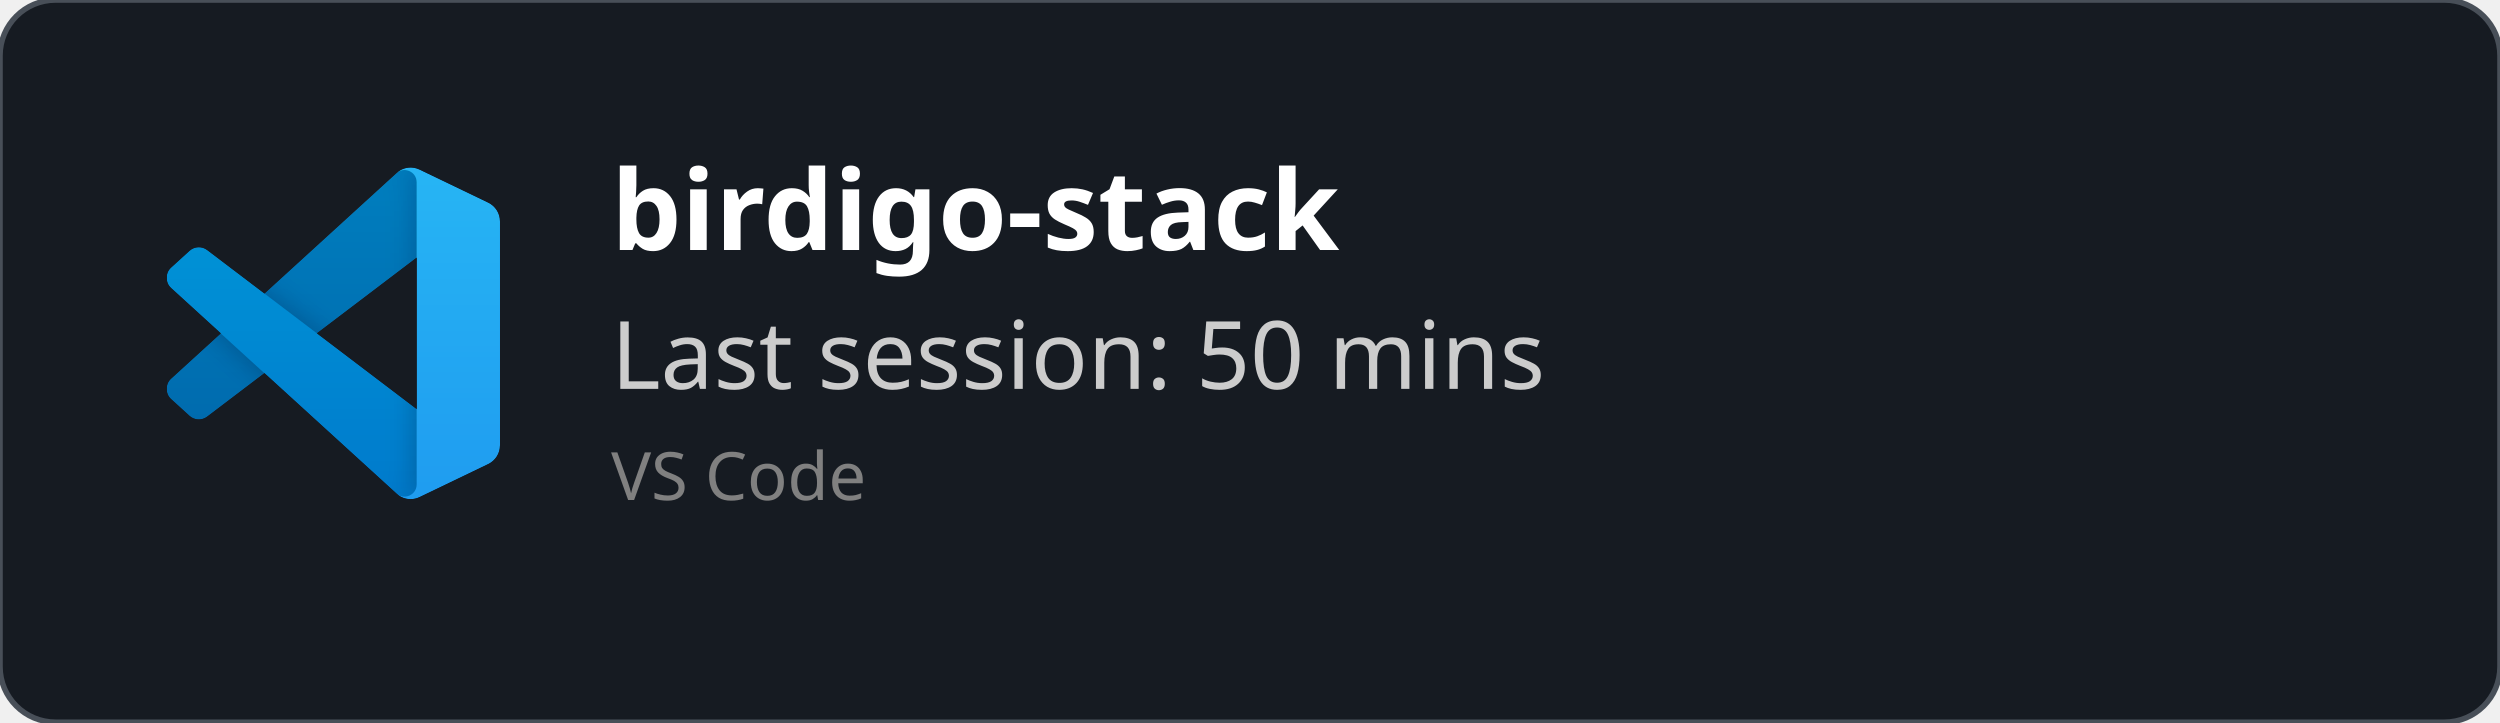
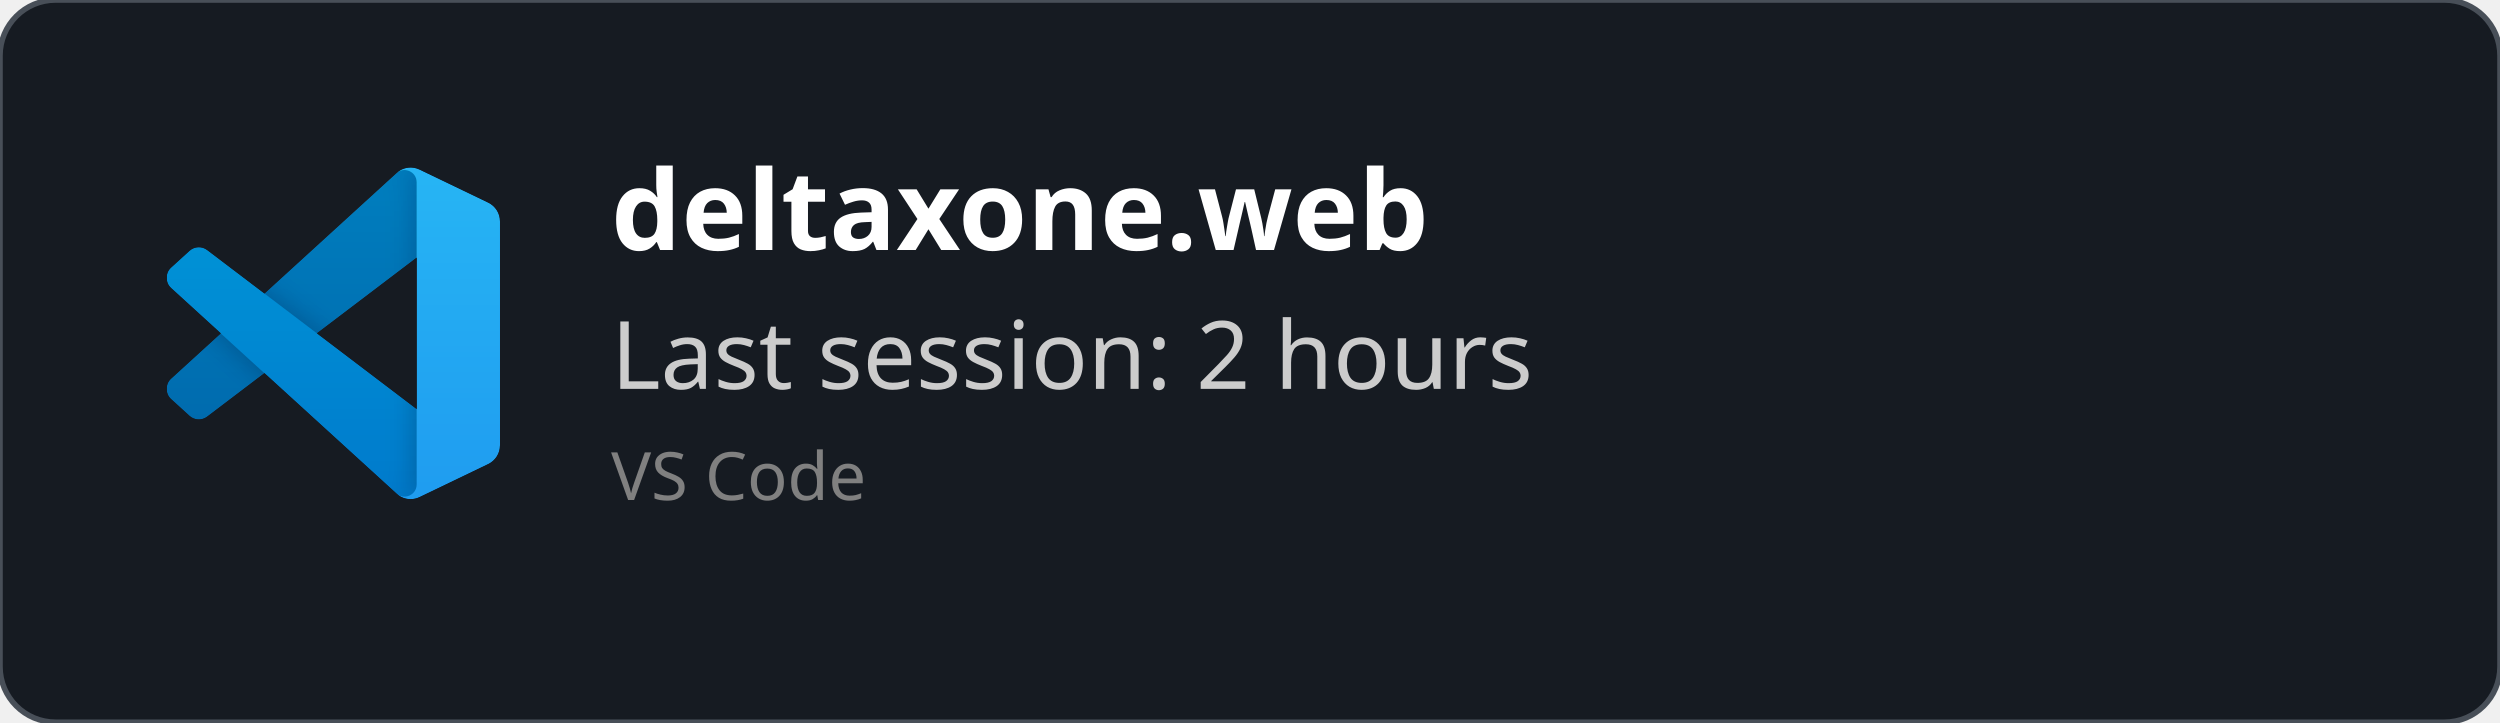
<svg xmlns="http://www.w3.org/2000/svg" width="450" height="130" viewBox="0 0 450 130" fill="none" role="img">
  <style>
    *{
        font-family: 'Segoe UI', Ubuntu, monospace
    }
    </style>
  <defs>
    <clipPath id="horizontalClip" x="20" y="20" width="500" height="200">
      <rect x="90" y="20" width="300" height="50" />
    </clipPath>
  </defs>
  <rect width="450" height="130" fill="rgba(22,27,34)" stroke="#484f58" stroke-width="1" fill-opacity="1" stroke-opacity="1" x="0" y="0" rx="10px" ry="10px">
    </rect>
  <svg width="60" height="60" x="30" y="30" viewBox="0 0 100 100" fill="none" id="vscode">
    <mask id="mask0" mask-type="alpha" maskUnits="userSpaceOnUse" x="0" y="0" width="100" height="100">
      <path fill-rule="evenodd" clip-rule="evenodd" d="M70.912 99.317C72.487 99.931 74.283 99.891 75.873 99.126L96.461 89.22C98.624 88.179 100 85.989 100 83.587V16.413C100 14.011 98.624 11.822 96.461 10.781L75.873 0.874C73.786 -0.13 71.345 0.116 69.513 1.447C69.252 1.637 69.003 1.849 68.769 2.083L29.355 38.041L12.187 25.01C10.589 23.797 8.354 23.896 6.869 25.246L1.363 30.255C-0.453 31.906 -0.455 34.763 1.359 36.417L16.247 50L1.359 63.583C-0.455 65.237 -0.453 68.094 1.363 69.745L6.869 74.754C8.354 76.104 10.589 76.204 12.187 74.99L29.355 61.959L68.769 97.917C69.392 98.541 70.125 99.01 70.912 99.317ZM75.015 27.299L45.109 50L75.015 72.701V27.299Z" fill="white" />
    </mask>
    <g mask="url(#mask0)">
      <path d="M96.461 10.796L75.857 0.876C73.472 -0.273 70.622 0.212 68.75 2.083L1.299 63.583C-0.516 65.237 -0.514 68.094 1.303 69.745L6.813 74.754C8.298 76.104 10.535 76.204 12.134 74.99L93.361 13.37C96.086 11.303 100 13.246 100 16.667V16.427C100 14.027 98.625 11.838 96.461 10.796Z" fill="#0065A9" />
      <g filter="url(#filter0_d)">
        <path d="M96.461 89.204L75.857 99.124C73.472 100.273 70.622 99.788 68.75 97.917L1.299 36.417C-0.516 34.763 -0.514 31.906 1.303 30.255L6.813 25.246C8.298 23.896 10.535 23.796 12.134 25.009L93.361 86.63C96.086 88.697 100 86.754 100 83.333V83.573C100 85.974 98.625 88.162 96.461 89.204Z" fill="#007ACC" />
      </g>
      <g filter="url(#filter1_d)">
        <path d="M75.858 99.126C73.472 100.274 70.622 99.788 68.75 97.917C71.056 100.223 75 98.59 75 95.328V4.672C75 1.41 71.056 -0.223 68.75 2.083C70.622 0.211 73.472 -0.274 75.858 0.874L96.459 10.781C98.623 11.822 100 14.011 100 16.413V83.587C100 85.989 98.623 88.179 96.459 89.22L75.858 99.126Z" fill="#1F9CF0" />
      </g>
      <g style="mix-blend-mode:overlay" opacity="0.25">
        <path fill-rule="evenodd" clip-rule="evenodd" d="M70.851 99.317C72.426 99.931 74.222 99.891 75.812 99.126L96.4 89.22C98.563 88.179 99.939 85.989 99.939 83.587V16.413C99.939 14.011 98.564 11.822 96.4 10.781L75.812 0.874C73.725 -0.13 71.284 0.116 69.453 1.447C69.191 1.637 68.942 1.849 68.708 2.083L29.294 38.041L12.126 25.01C10.528 23.796 8.293 23.896 6.809 25.246L1.302 30.255C-0.513 31.906 -0.515 34.763 1.298 36.417L16.186 50L1.298 63.583C-0.515 65.237 -0.513 68.094 1.302 69.745L6.809 74.754C8.293 76.104 10.528 76.204 12.126 74.99L29.294 61.959L68.708 97.917C69.332 98.54 70.064 99.01 70.851 99.317ZM74.954 27.299L45.048 50L74.954 72.701V27.299Z" fill="url(#paint0_linear)" />
      </g>
    </g>
    <defs>
      <filter id="filter0_d" x="-8.394" y="15.829" width="116.727" height="92.246" filterUnits="userSpaceOnUse" color-interpolation-filters="sRGB">
        <feFlood flood-opacity="0" result="BackgroundImageFix" />
        <feColorMatrix in="SourceAlpha" type="matrix" values="0 0 0 0 0 0 0 0 0 0 0 0 0 0 0 0 0 0 127 0" />
        <feOffset />
        <feGaussianBlur stdDeviation="4.167" />
        <feColorMatrix type="matrix" values="0 0 0 0 0 0 0 0 0 0 0 0 0 0 0 0 0 0 0.25 0" />
        <feBlend mode="overlay" in2="BackgroundImageFix" result="effect1_dropShadow" />
        <feBlend mode="normal" in="SourceGraphic" in2="effect1_dropShadow" result="shape" />
      </filter>
      <filter id="filter1_d" x="60.417" y="-8.076" width="47.917" height="116.151" filterUnits="userSpaceOnUse" color-interpolation-filters="sRGB">
        <feFlood flood-opacity="0" result="BackgroundImageFix" />
        <feColorMatrix in="SourceAlpha" type="matrix" values="0 0 0 0 0 0 0 0 0 0 0 0 0 0 0 0 0 0 127 0" />
        <feOffset />
        <feGaussianBlur stdDeviation="4.167" />
        <feColorMatrix type="matrix" values="0 0 0 0 0 0 0 0 0 0 0 0 0 0 0 0 0 0 0.25 0" />
        <feBlend mode="overlay" in2="BackgroundImageFix" result="effect1_dropShadow" />
        <feBlend mode="normal" in="SourceGraphic" in2="effect1_dropShadow" result="shape" />
      </filter>
      <linearGradient id="paint0_linear" x1="49.939" y1="0.258" x2="49.939" y2="99.742" gradientUnits="userSpaceOnUse">
        <stop stop-color="white" />
        <stop offset="1" stop-color="white" stop-opacity="0" />
      </linearGradient>
    </defs>
  </svg>
  <text x="110" y="45" font-size="20" clip-path="url(#horizontalClip)" font-weight="bold" font-family="Ubuntu" fill="white">
-     birdigo-stack
+     deltaxone.web
    </text>
  <text x="110" y="70" font-size="17px" font-family="Ubuntu" fill="#ccc">
-     Last session: 50 mins
+     Last session: 2 hours
    </text>
  <text x="110" y="90" font-size="12px" font-family="Ubuntu" fill="grey">
    VS Code
    </text>
</svg>
